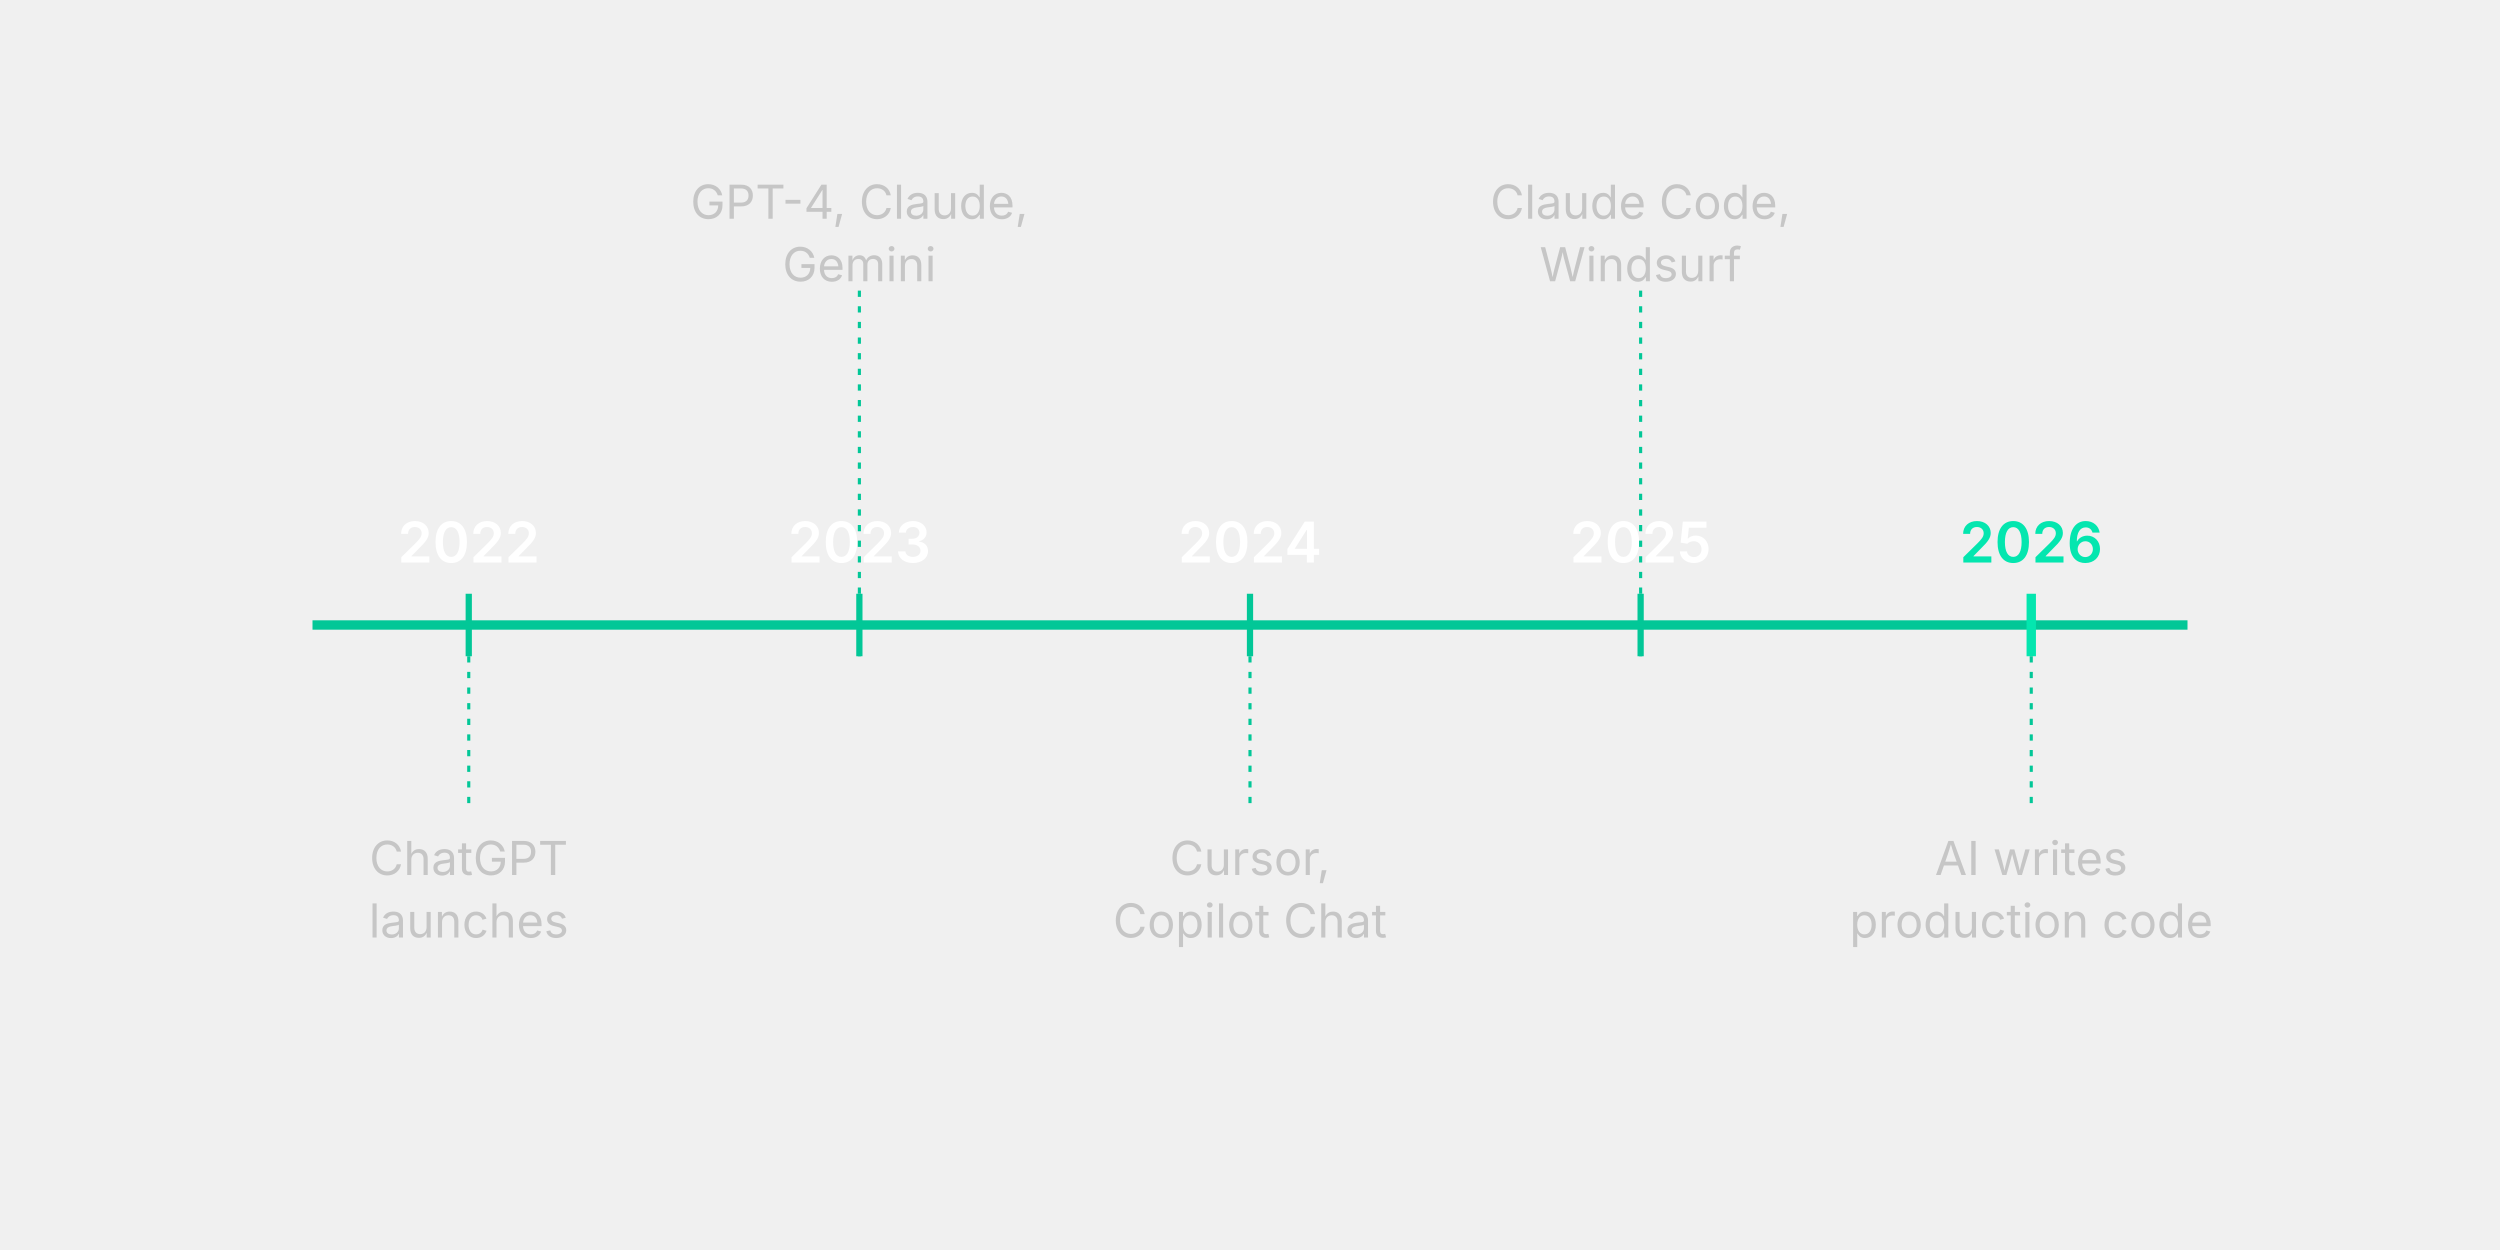
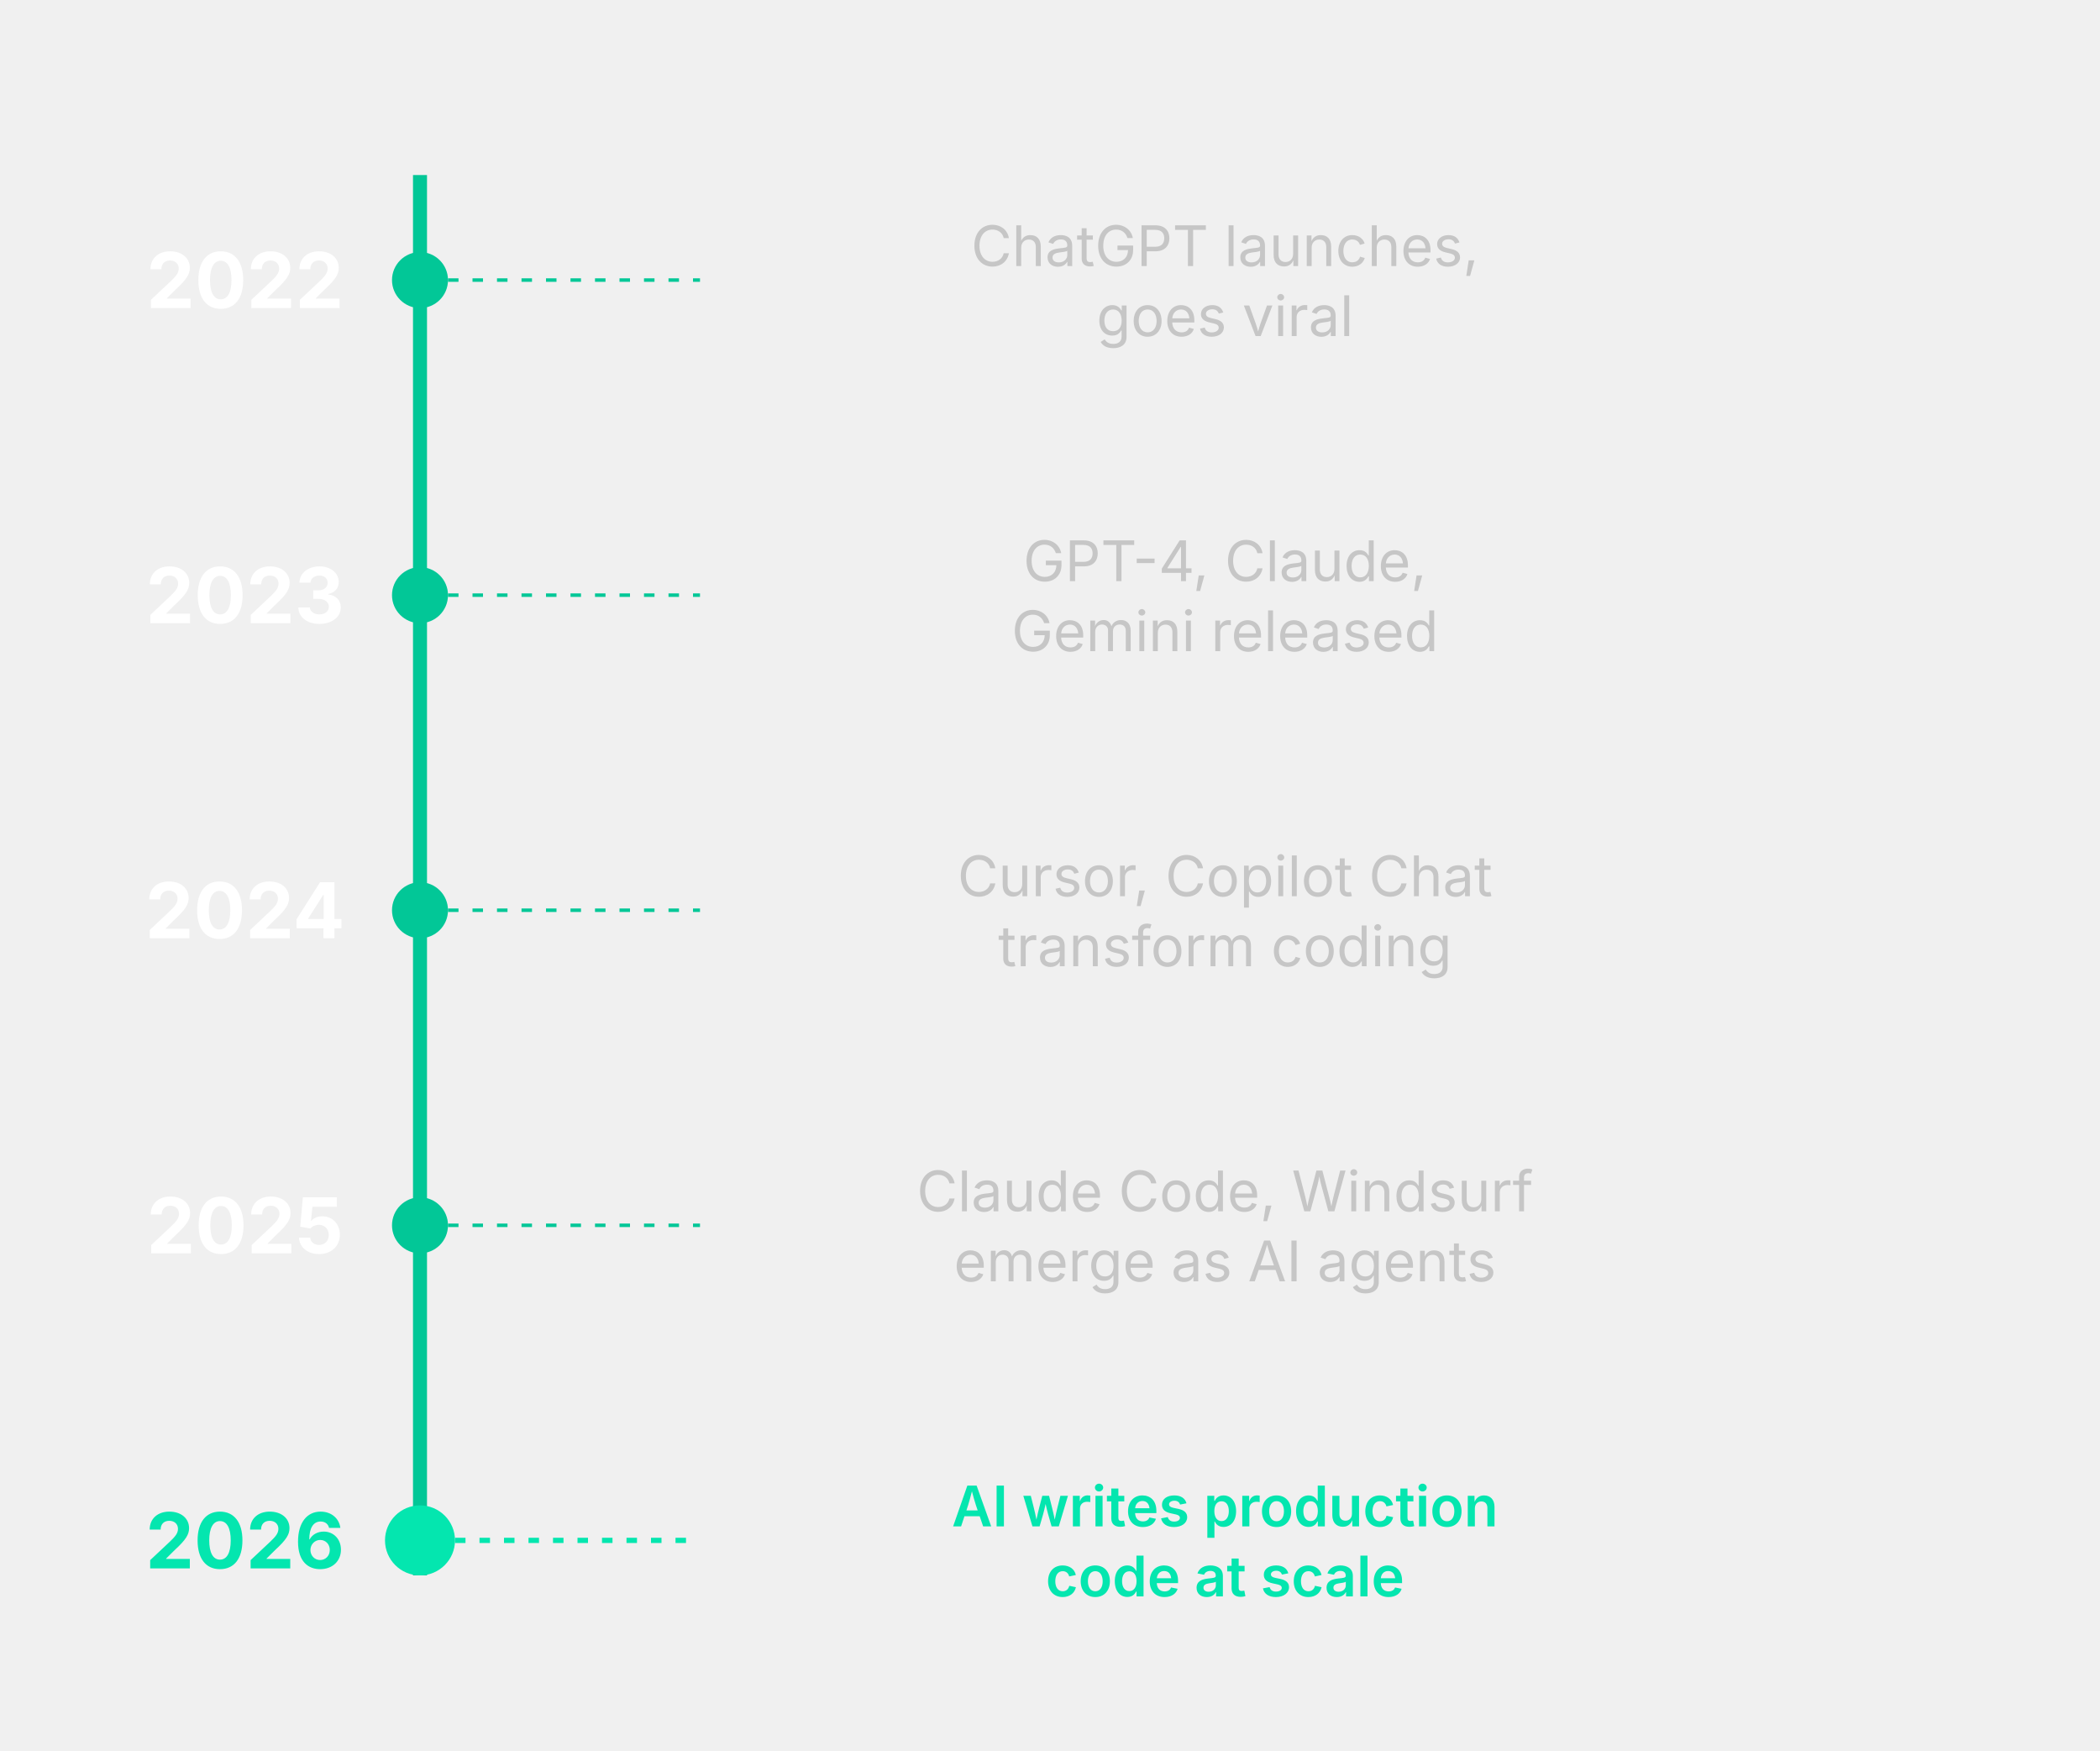
- <svg xmlns="http://www.w3.org/2000/svg" viewBox="0 0 800 400">
+ <svg xmlns="http://www.w3.org/2000/svg" viewBox="0 0 600 500">
  <style>
    .timeline-line {
      stroke: #02c797;
-       stroke-width: 3;
+       stroke-width: 4;
      fill: none;
    }
    .tick {
      stroke: #02c797;
-       stroke-width: 2;
+       stroke-width: 3;
    }
    .tick-current {
      stroke: #04e6af;
-       stroke-width: 3;
+       stroke-width: 4;
+     }
+     .year-dot {
+       fill: #02c797;
+     }
+     .year-dot-current {
+       fill: #04e6af;
    }
    .year-label {
      fill: #ffffff;
      font-family: system-ui, -apple-system, sans-serif;
-       font-size: 18px;
-       font-weight: 600;
+       font-size: 22px;
+       font-weight: 700;
      text-anchor: middle;
    }
    .year-current {
      fill: #04e6af;
    }
    .milestone {
      fill: #c6c6c6;
      font-family: system-ui, -apple-system, sans-serif;
-       font-size: 15px;
+       font-size: 16px;
      text-anchor: middle;
    }
    .connector {
      stroke: #02c797;
      stroke-width: 1;
-       stroke-dasharray: 2, 3;
+       stroke-dasharray: 3, 4;
+     }
+     .connector-current {
+       stroke: #04e6af;
+       stroke-width: 1.5;
+       stroke-dasharray: 3, 4;
    }
  </style>
-   <line class="timeline-line" x1="100" y1="200" x2="700" y2="200" />
-   <line class="tick" x1="150" y1="190" x2="150" y2="210" />
-   <text class="year-label" x="150" y="180">2022</text>
-   <line class="connector" x1="150" y1="210" x2="150" y2="260" />
-   <text class="milestone" x="150" y="280">ChatGPT</text>
-   <text class="milestone" x="150" y="300">launches</text>
-   <line class="tick" x1="275" y1="190" x2="275" y2="210" />
-   <text class="year-label" x="275" y="180">2023</text>
-   <line class="connector" x1="275" y1="210" x2="275" y2="90" />
-   <text class="milestone" x="275" y="70">GPT-4, Claude,</text>
-   <text class="milestone" x="275" y="90">Gemini</text>
-   <line class="tick" x1="400" y1="190" x2="400" y2="210" />
-   <text class="year-label" x="400" y="180">2024</text>
-   <line class="connector" x1="400" y1="210" x2="400" y2="260" />
-   <text class="milestone" x="400" y="280">Cursor,</text>
-   <text class="milestone" x="400" y="300">Copilot Chat</text>
-   <line class="tick" x1="525" y1="190" x2="525" y2="210" />
-   <text class="year-label" x="525" y="180">2025</text>
-   <line class="connector" x1="525" y1="210" x2="525" y2="90" />
-   <text class="milestone" x="525" y="70">Claude Code,</text>
-   <text class="milestone" x="525" y="90">Windsurf</text>
-   <line class="tick-current" x1="650" y1="190" x2="650" y2="210" />
-   <text class="year-label year-current" x="650" y="180">2026</text>
-   <line class="connector" x1="650" y1="210" x2="650" y2="260" />
-   <text class="milestone" x="650" y="280">AI writes</text>
-   <text class="milestone" x="650" y="300">production code</text>
+   <line class="timeline-line" x1="120" y1="50" x2="120" y2="450" />
+   <circle class="year-dot" cx="120" cy="80" r="8" />
+   <text class="year-label" x="70" y="88">2022</text>
+   <line class="connector" x1="128" y1="80" x2="200" y2="80" />
+   <text class="milestone" x="350" y="76">ChatGPT launches,</text>
+   <text class="milestone" x="350" y="96">goes viral</text>
+   <circle class="year-dot" cx="120" cy="170" r="8" />
+   <text class="year-label" x="70" y="178">2023</text>
+   <line class="connector" x1="128" y1="170" x2="200" y2="170" />
+   <text class="milestone" x="350" y="166">GPT-4, Claude,</text>
+   <text class="milestone" x="350" y="186">Gemini released</text>
+   <circle class="year-dot" cx="120" cy="260" r="8" />
+   <text class="year-label" x="70" y="268">2024</text>
+   <line class="connector" x1="128" y1="260" x2="200" y2="260" />
+   <text class="milestone" x="350" y="256">Cursor, Copilot Chat</text>
+   <text class="milestone" x="350" y="276">transform coding</text>
+   <circle class="year-dot" cx="120" cy="350" r="8" />
+   <text class="year-label" x="70" y="358">2025</text>
+   <line class="connector" x1="128" y1="350" x2="200" y2="350" />
+   <text class="milestone" x="350" y="346">Claude Code, Windsurf</text>
+   <text class="milestone" x="350" y="366">emerge as AI agents</text>
+   <circle class="year-dot-current" cx="120" cy="440" r="10" />
+   <text class="year-label year-current" x="70" y="448">2026</text>
+   <line class="connector-current" x1="130" y1="440" x2="200" y2="440" />
+   <text class="milestone" x="350" y="436" style="fill: #04e6af; font-weight: 600;">AI writes production</text>
+   <text class="milestone" x="350" y="456" style="fill: #04e6af; font-weight: 600;">code at scale</text>
</svg>
